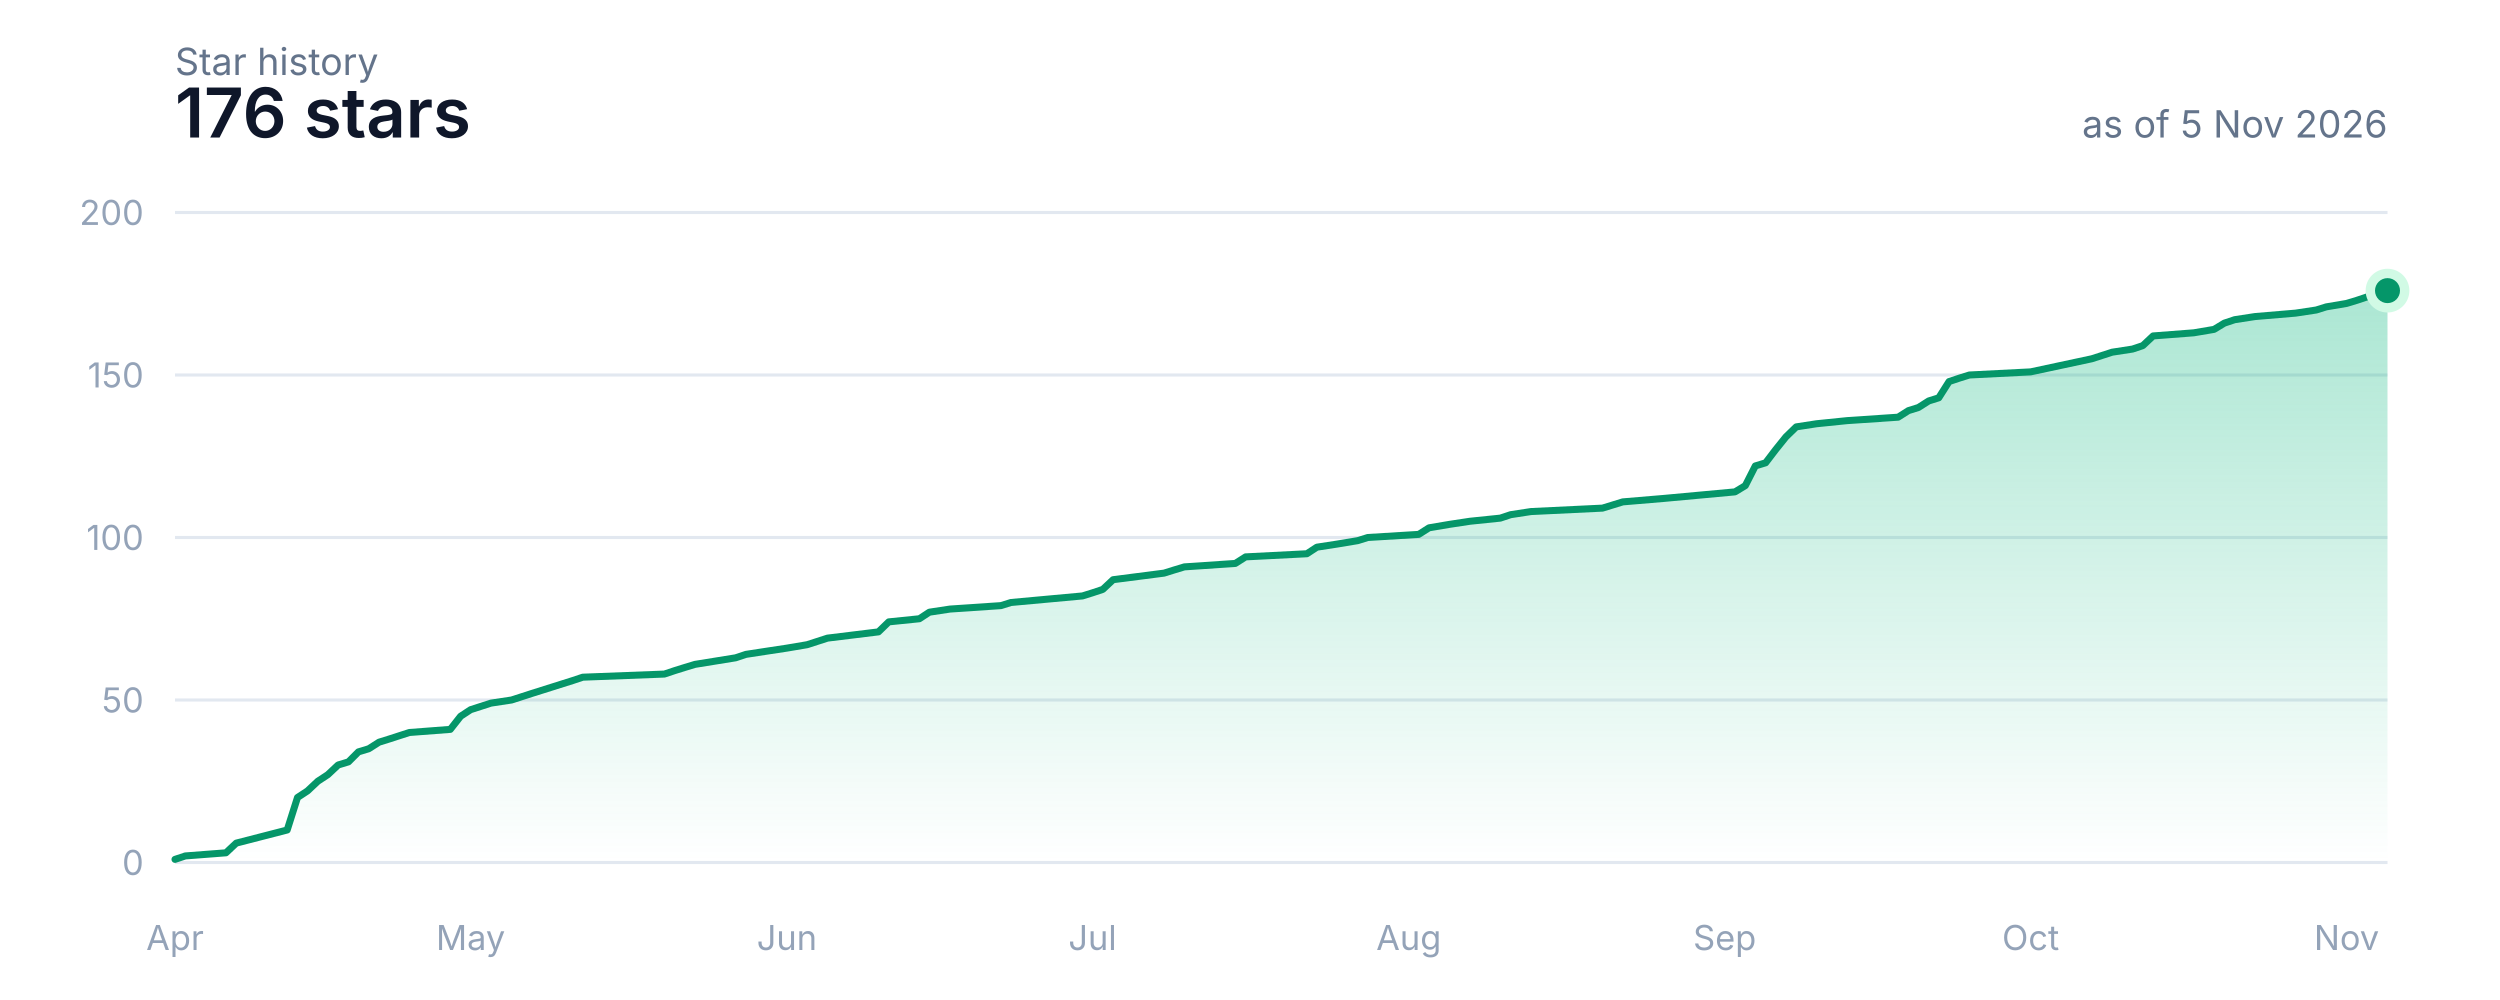
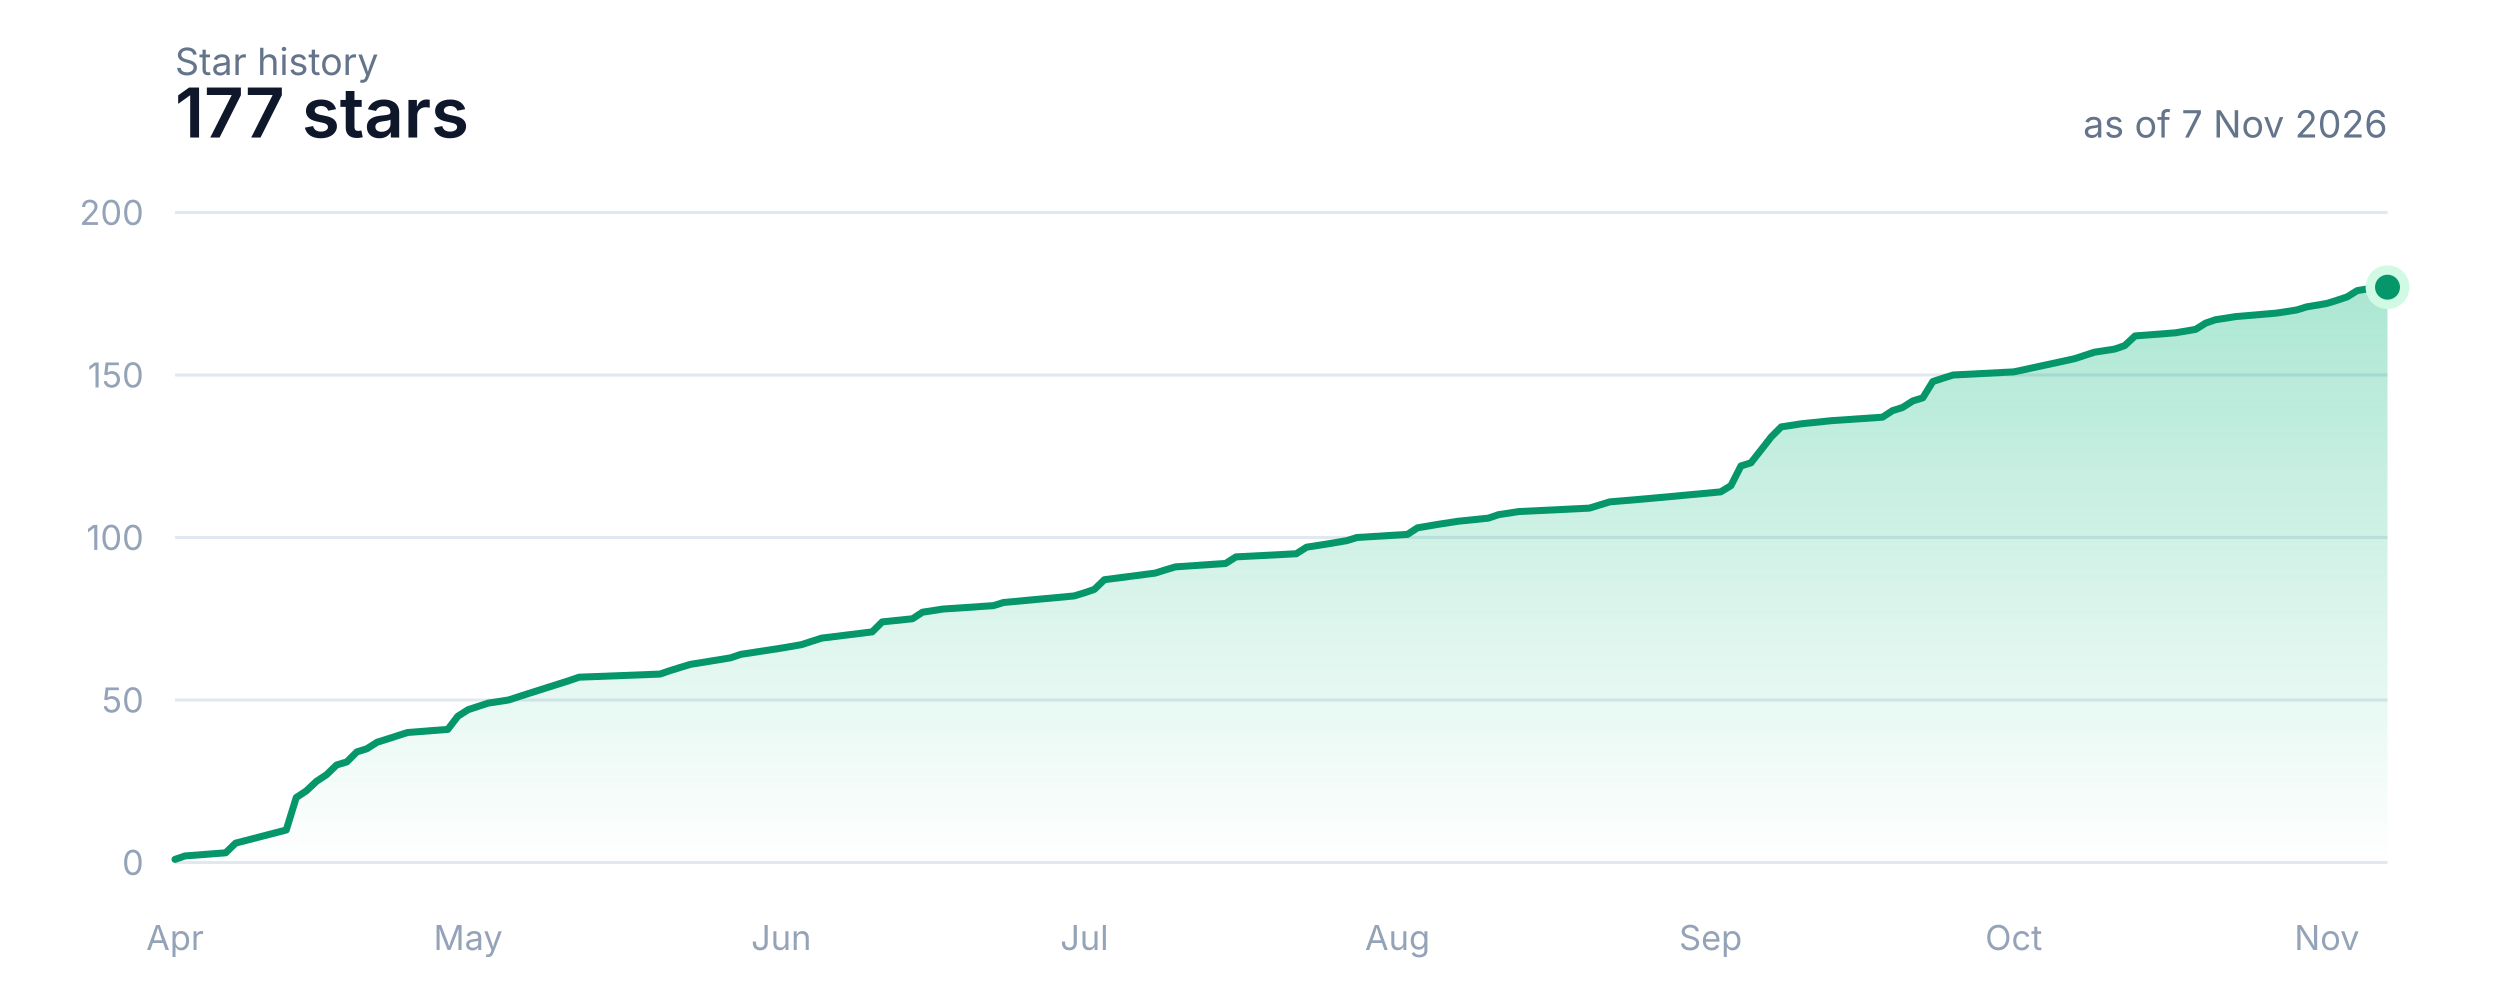
- <svg xmlns="http://www.w3.org/2000/svg" width="800" height="320" viewBox="0 0 800 320" role="img" aria-label="OpenSRE GitHub star history, 176 stars as of 2026-11-05">
+ <svg xmlns="http://www.w3.org/2000/svg" width="800" height="320" viewBox="0 0 800 320" role="img" aria-label="OpenSRE GitHub star history, 177 stars as of 2026-11-07">
  <rect width="100%" height="100%" fill="#ffffff" />
  <text x="56" y="24" fill="#64748b" font-family="ui-sans-serif, system-ui, -apple-system, sans-serif" font-size="12">Star history</text>
-   <text x="56" y="44" fill="#0f172a" font-family="ui-sans-serif, system-ui, -apple-system, sans-serif" font-size="22" font-weight="600">176 stars</text>
-   <text x="764" y="44" fill="#64748b" font-family="ui-sans-serif, system-ui, -apple-system, sans-serif" font-size="12" text-anchor="end">as of 5 Nov 2026</text>
+   <text x="56" y="44" fill="#0f172a" font-family="ui-sans-serif, system-ui, -apple-system, sans-serif" font-size="22" font-weight="600">177 stars</text>
+   <text x="764" y="44" fill="#64748b" font-family="ui-sans-serif, system-ui, -apple-system, sans-serif" font-size="12" text-anchor="end">as of 7 Nov 2026</text>
  <g font-family="ui-sans-serif, system-ui, -apple-system, sans-serif">
    <line x1="56" y1="276.0" x2="764" y2="276.0" stroke="#e2e8f0" stroke-width="1" />
    <text x="46" y="276.0" fill="#94a3b8" font-size="11" text-anchor="end" dominant-baseline="middle">0</text>
    <line x1="56" y1="224.0" x2="764" y2="224.0" stroke="#e2e8f0" stroke-width="1" />
    <text x="46" y="224.0" fill="#94a3b8" font-size="11" text-anchor="end" dominant-baseline="middle">50</text>
    <line x1="56" y1="172.0" x2="764" y2="172.0" stroke="#e2e8f0" stroke-width="1" />
    <text x="46" y="172.0" fill="#94a3b8" font-size="11" text-anchor="end" dominant-baseline="middle">100</text>
    <line x1="56" y1="120.0" x2="764" y2="120.0" stroke="#e2e8f0" stroke-width="1" />
    <text x="46" y="120.0" fill="#94a3b8" font-size="11" text-anchor="end" dominant-baseline="middle">150</text>
    <line x1="56" y1="68.0" x2="764" y2="68.0" stroke="#e2e8f0" stroke-width="1" />
    <text x="46" y="68.0" fill="#94a3b8" font-size="11" text-anchor="end" dominant-baseline="middle">200</text>
    <text x="56.0" y="304" fill="#94a3b8" font-size="11" text-anchor="middle">Apr</text>
-     <text x="150.6" y="304" fill="#94a3b8" font-size="11" text-anchor="middle">May</text>
-     <text x="251.8" y="304" fill="#94a3b8" font-size="11" text-anchor="middle">Jun</text>
-     <text x="349.6" y="304" fill="#94a3b8" font-size="11" text-anchor="middle">Jul</text>
-     <text x="450.8" y="304" fill="#94a3b8" font-size="11" text-anchor="middle">Aug</text>
-     <text x="551.9" y="304" fill="#94a3b8" font-size="11" text-anchor="middle">Sep</text>
-     <text x="649.8" y="304" fill="#94a3b8" font-size="11" text-anchor="middle">Oct</text>
-     <text x="750.9" y="304" fill="#94a3b8" font-size="11" text-anchor="middle">Nov</text>
+     <text x="149.8" y="304" fill="#94a3b8" font-size="11" text-anchor="middle">May</text>
+     <text x="250.0" y="304" fill="#94a3b8" font-size="11" text-anchor="middle">Jun</text>
+     <text x="347.0" y="304" fill="#94a3b8" font-size="11" text-anchor="middle">Jul</text>
+     <text x="447.2" y="304" fill="#94a3b8" font-size="11" text-anchor="middle">Aug</text>
+     <text x="547.4" y="304" fill="#94a3b8" font-size="11" text-anchor="middle">Sep</text>
+     <text x="644.4" y="304" fill="#94a3b8" font-size="11" text-anchor="middle">Oct</text>
+     <text x="744.6" y="304" fill="#94a3b8" font-size="11" text-anchor="middle">Nov</text>
  </g>
  <defs>
    <linearGradient id="fill-light" x1="0" y1="0" x2="0" y2="1">
      <stop offset="0%" stop-color="#10b981" stop-opacity="0.35" />
      <stop offset="100%" stop-color="#10b981" stop-opacity="0" />
    </linearGradient>
  </defs>
-   <path d="M56.0,275.0 L59.3,273.9 L72.3,272.9 L75.6,269.8 L91.9,265.6 L95.2,255.2 L98.4,253.1 L101.7,250.0 L104.9,247.9 L108.2,244.8 L111.5,243.8 L114.7,240.6 L118.0,239.6 L121.3,237.5 L124.5,236.5 L131.0,234.4 L144.1,233.4 L147.4,229.2 L150.6,227.1 L157.1,225.0 L163.7,224.0 L170.2,221.9 L183.2,217.8 L186.5,216.7 L212.6,215.7 L215.9,214.6 L219.1,213.6 L222.4,212.6 L235.4,210.5 L238.7,209.4 L245.2,208.4 L251.8,207.4 L258.3,206.3 L264.8,204.2 L281.1,202.2 L284.4,199.0 L294.2,198.0 L297.4,195.9 L304.0,194.9 L320.3,193.8 L323.5,192.8 L346.4,190.7 L349.6,189.7 L352.9,188.6 L356.2,185.5 L372.5,183.4 L375.7,182.4 L379.0,181.4 L395.3,180.3 L398.6,178.2 L418.2,177.2 L421.4,175.1 L427.9,174.1 L434.5,173.0 L437.7,172.0 L454.0,171.0 L457.3,168.9 L463.8,167.8 L470.4,166.8 L480.1,165.8 L483.4,164.7 L489.9,163.7 L512.8,162.6 L519.3,160.6 L532.4,159.5 L555.2,157.4 L558.5,155.4 L561.7,149.1 L565.0,148.1 L568.2,143.9 L571.5,139.8 L574.8,136.6 L581.3,135.6 L591.1,134.6 L607.4,133.5 L610.7,131.4 L613.9,130.4 L617.2,128.3 L620.4,127.3 L623.7,122.1 L627.0,121.0 L630.2,120.0 L649.8,119.0 L669.4,114.8 L675.9,112.7 L682.4,111.7 L685.7,110.6 L689.0,107.5 L702.0,106.5 L708.5,105.4 L711.8,103.4 L715.1,102.3 L721.6,101.3 L734.6,100.2 L741.2,99.2 L744.4,98.2 L750.9,97.1 L754.2,96.1 L757.5,95.0 L760.7,93.0 L764.0,93.0 L764.0,276.0 L56.0,276.0 Z" fill="url(#fill-light)" />
-   <path d="M56.0,275.0 L59.3,273.9 L72.3,272.9 L75.6,269.8 L91.9,265.6 L95.2,255.2 L98.4,253.1 L101.7,250.0 L104.9,247.9 L108.2,244.8 L111.5,243.8 L114.7,240.6 L118.0,239.6 L121.3,237.5 L124.5,236.5 L131.0,234.4 L144.1,233.4 L147.4,229.2 L150.6,227.1 L157.1,225.0 L163.7,224.0 L170.2,221.9 L183.2,217.8 L186.5,216.7 L212.6,215.7 L215.9,214.6 L219.1,213.6 L222.4,212.6 L235.4,210.5 L238.7,209.4 L245.2,208.4 L251.8,207.4 L258.3,206.3 L264.8,204.2 L281.1,202.2 L284.4,199.0 L294.2,198.0 L297.4,195.9 L304.0,194.9 L320.3,193.8 L323.5,192.8 L346.4,190.7 L349.6,189.7 L352.9,188.6 L356.2,185.5 L372.5,183.4 L375.7,182.4 L379.0,181.4 L395.3,180.3 L398.6,178.2 L418.2,177.2 L421.4,175.1 L427.9,174.1 L434.5,173.0 L437.7,172.0 L454.0,171.0 L457.3,168.9 L463.8,167.8 L470.4,166.8 L480.1,165.8 L483.4,164.7 L489.9,163.7 L512.8,162.6 L519.3,160.6 L532.4,159.5 L555.2,157.4 L558.5,155.4 L561.7,149.1 L565.0,148.1 L568.2,143.9 L571.5,139.8 L574.8,136.6 L581.3,135.6 L591.1,134.6 L607.4,133.5 L610.7,131.4 L613.9,130.4 L617.2,128.3 L620.4,127.3 L623.7,122.1 L627.0,121.0 L630.2,120.0 L649.8,119.0 L669.4,114.8 L675.9,112.7 L682.4,111.7 L685.7,110.6 L689.0,107.5 L702.0,106.5 L708.5,105.4 L711.8,103.4 L715.1,102.3 L721.6,101.3 L734.6,100.2 L741.2,99.2 L744.4,98.2 L750.9,97.1 L754.2,96.1 L757.5,95.0 L760.7,93.0 L764.0,93.0" fill="none" stroke="#059669" stroke-width="2.25" stroke-linecap="round" stroke-linejoin="round" />
-   <circle cx="764.0" cy="93.0" r="7" fill="#d1fae5" />
-   <circle cx="764.0" cy="93.0" r="4" fill="#059669" />
+   <path d="M56.0,275.0 L59.2,273.9 L72.2,272.9 L75.4,269.8 L91.6,265.6 L94.8,255.2 L98.0,253.1 L101.3,250.0 L104.5,247.9 L107.7,244.8 L111.0,243.8 L114.2,240.6 L117.4,239.6 L120.7,237.5 L123.9,236.5 L130.4,234.4 L143.3,233.4 L146.5,229.2 L149.8,227.1 L156.2,225.0 L162.7,224.0 L169.2,221.9 L182.1,217.8 L185.3,216.7 L211.2,215.7 L214.4,214.6 L217.6,213.6 L220.9,212.6 L233.8,210.5 L237.0,209.4 L243.5,208.4 L250.0,207.4 L256.4,206.3 L262.9,204.2 L279.1,202.2 L282.3,199.0 L292.0,198.0 L295.2,195.9 L301.7,194.9 L317.9,193.8 L321.1,192.8 L343.7,190.7 L347.0,189.7 L350.2,188.6 L353.4,185.5 L369.6,183.4 L372.8,182.4 L376.1,181.4 L392.2,180.3 L395.5,178.2 L414.8,177.2 L418.1,175.1 L424.5,174.1 L431.0,173.0 L434.2,172.0 L450.4,171.0 L453.6,168.9 L460.1,167.8 L466.6,166.8 L476.3,165.8 L479.5,164.7 L486.0,163.7 L508.6,162.6 L515.1,160.6 L528.0,159.5 L550.6,157.4 L553.9,155.4 L557.1,149.1 L560.3,148.1 L563.6,143.9 L566.8,139.8 L570.0,136.6 L576.5,135.6 L586.2,134.6 L602.4,133.5 L605.6,131.4 L608.8,130.4 L612.1,128.3 L615.3,127.3 L618.5,122.1 L621.8,121.0 L625.0,120.0 L644.4,119.0 L663.8,114.8 L670.2,112.7 L676.7,111.7 L679.9,110.6 L683.2,107.5 L696.1,106.5 L702.6,105.4 L705.8,103.4 L709.0,102.3 L715.5,101.3 L728.4,100.2 L734.9,99.2 L738.1,98.2 L744.6,97.1 L747.8,96.1 L751.1,95.0 L754.3,93.0 L760.8,91.9 L764.0,91.9 L764.0,276.0 L56.0,276.0 Z" fill="url(#fill-light)" />
+   <path d="M56.0,275.0 L59.2,273.9 L72.2,272.9 L75.4,269.8 L91.6,265.6 L94.8,255.2 L98.0,253.1 L101.3,250.0 L104.5,247.9 L107.7,244.8 L111.0,243.8 L114.2,240.6 L117.4,239.6 L120.7,237.5 L123.9,236.5 L130.4,234.4 L143.3,233.4 L146.5,229.2 L149.8,227.1 L156.2,225.0 L162.7,224.0 L169.2,221.9 L182.1,217.8 L185.3,216.7 L211.2,215.7 L214.4,214.6 L217.6,213.6 L220.9,212.6 L233.8,210.5 L237.0,209.4 L243.5,208.4 L250.0,207.4 L256.4,206.3 L262.9,204.2 L279.1,202.2 L282.3,199.0 L292.0,198.0 L295.2,195.9 L301.7,194.9 L317.9,193.8 L321.1,192.8 L343.7,190.7 L347.0,189.7 L350.2,188.6 L353.4,185.5 L369.6,183.4 L372.8,182.4 L376.1,181.4 L392.2,180.3 L395.5,178.2 L414.8,177.2 L418.1,175.1 L424.5,174.1 L431.0,173.0 L434.2,172.0 L450.4,171.0 L453.6,168.9 L460.1,167.8 L466.6,166.8 L476.3,165.8 L479.5,164.7 L486.0,163.7 L508.6,162.6 L515.1,160.6 L528.0,159.5 L550.6,157.4 L553.9,155.4 L557.1,149.1 L560.3,148.1 L563.6,143.9 L566.8,139.8 L570.0,136.6 L576.5,135.6 L586.2,134.6 L602.4,133.5 L605.6,131.4 L608.8,130.4 L612.1,128.3 L615.3,127.3 L618.5,122.1 L621.8,121.0 L625.0,120.0 L644.4,119.0 L663.8,114.8 L670.2,112.7 L676.7,111.7 L679.9,110.6 L683.2,107.5 L696.1,106.5 L702.6,105.4 L705.8,103.4 L709.0,102.3 L715.5,101.3 L728.4,100.2 L734.9,99.2 L738.1,98.2 L744.6,97.1 L747.8,96.1 L751.1,95.0 L754.3,93.0 L760.8,91.9 L764.0,91.9" fill="none" stroke="#059669" stroke-width="2.25" stroke-linecap="round" stroke-linejoin="round" />
+   <circle cx="764.0" cy="91.9" r="7" fill="#d1fae5" />
+   <circle cx="764.0" cy="91.9" r="4" fill="#059669" />
</svg>
